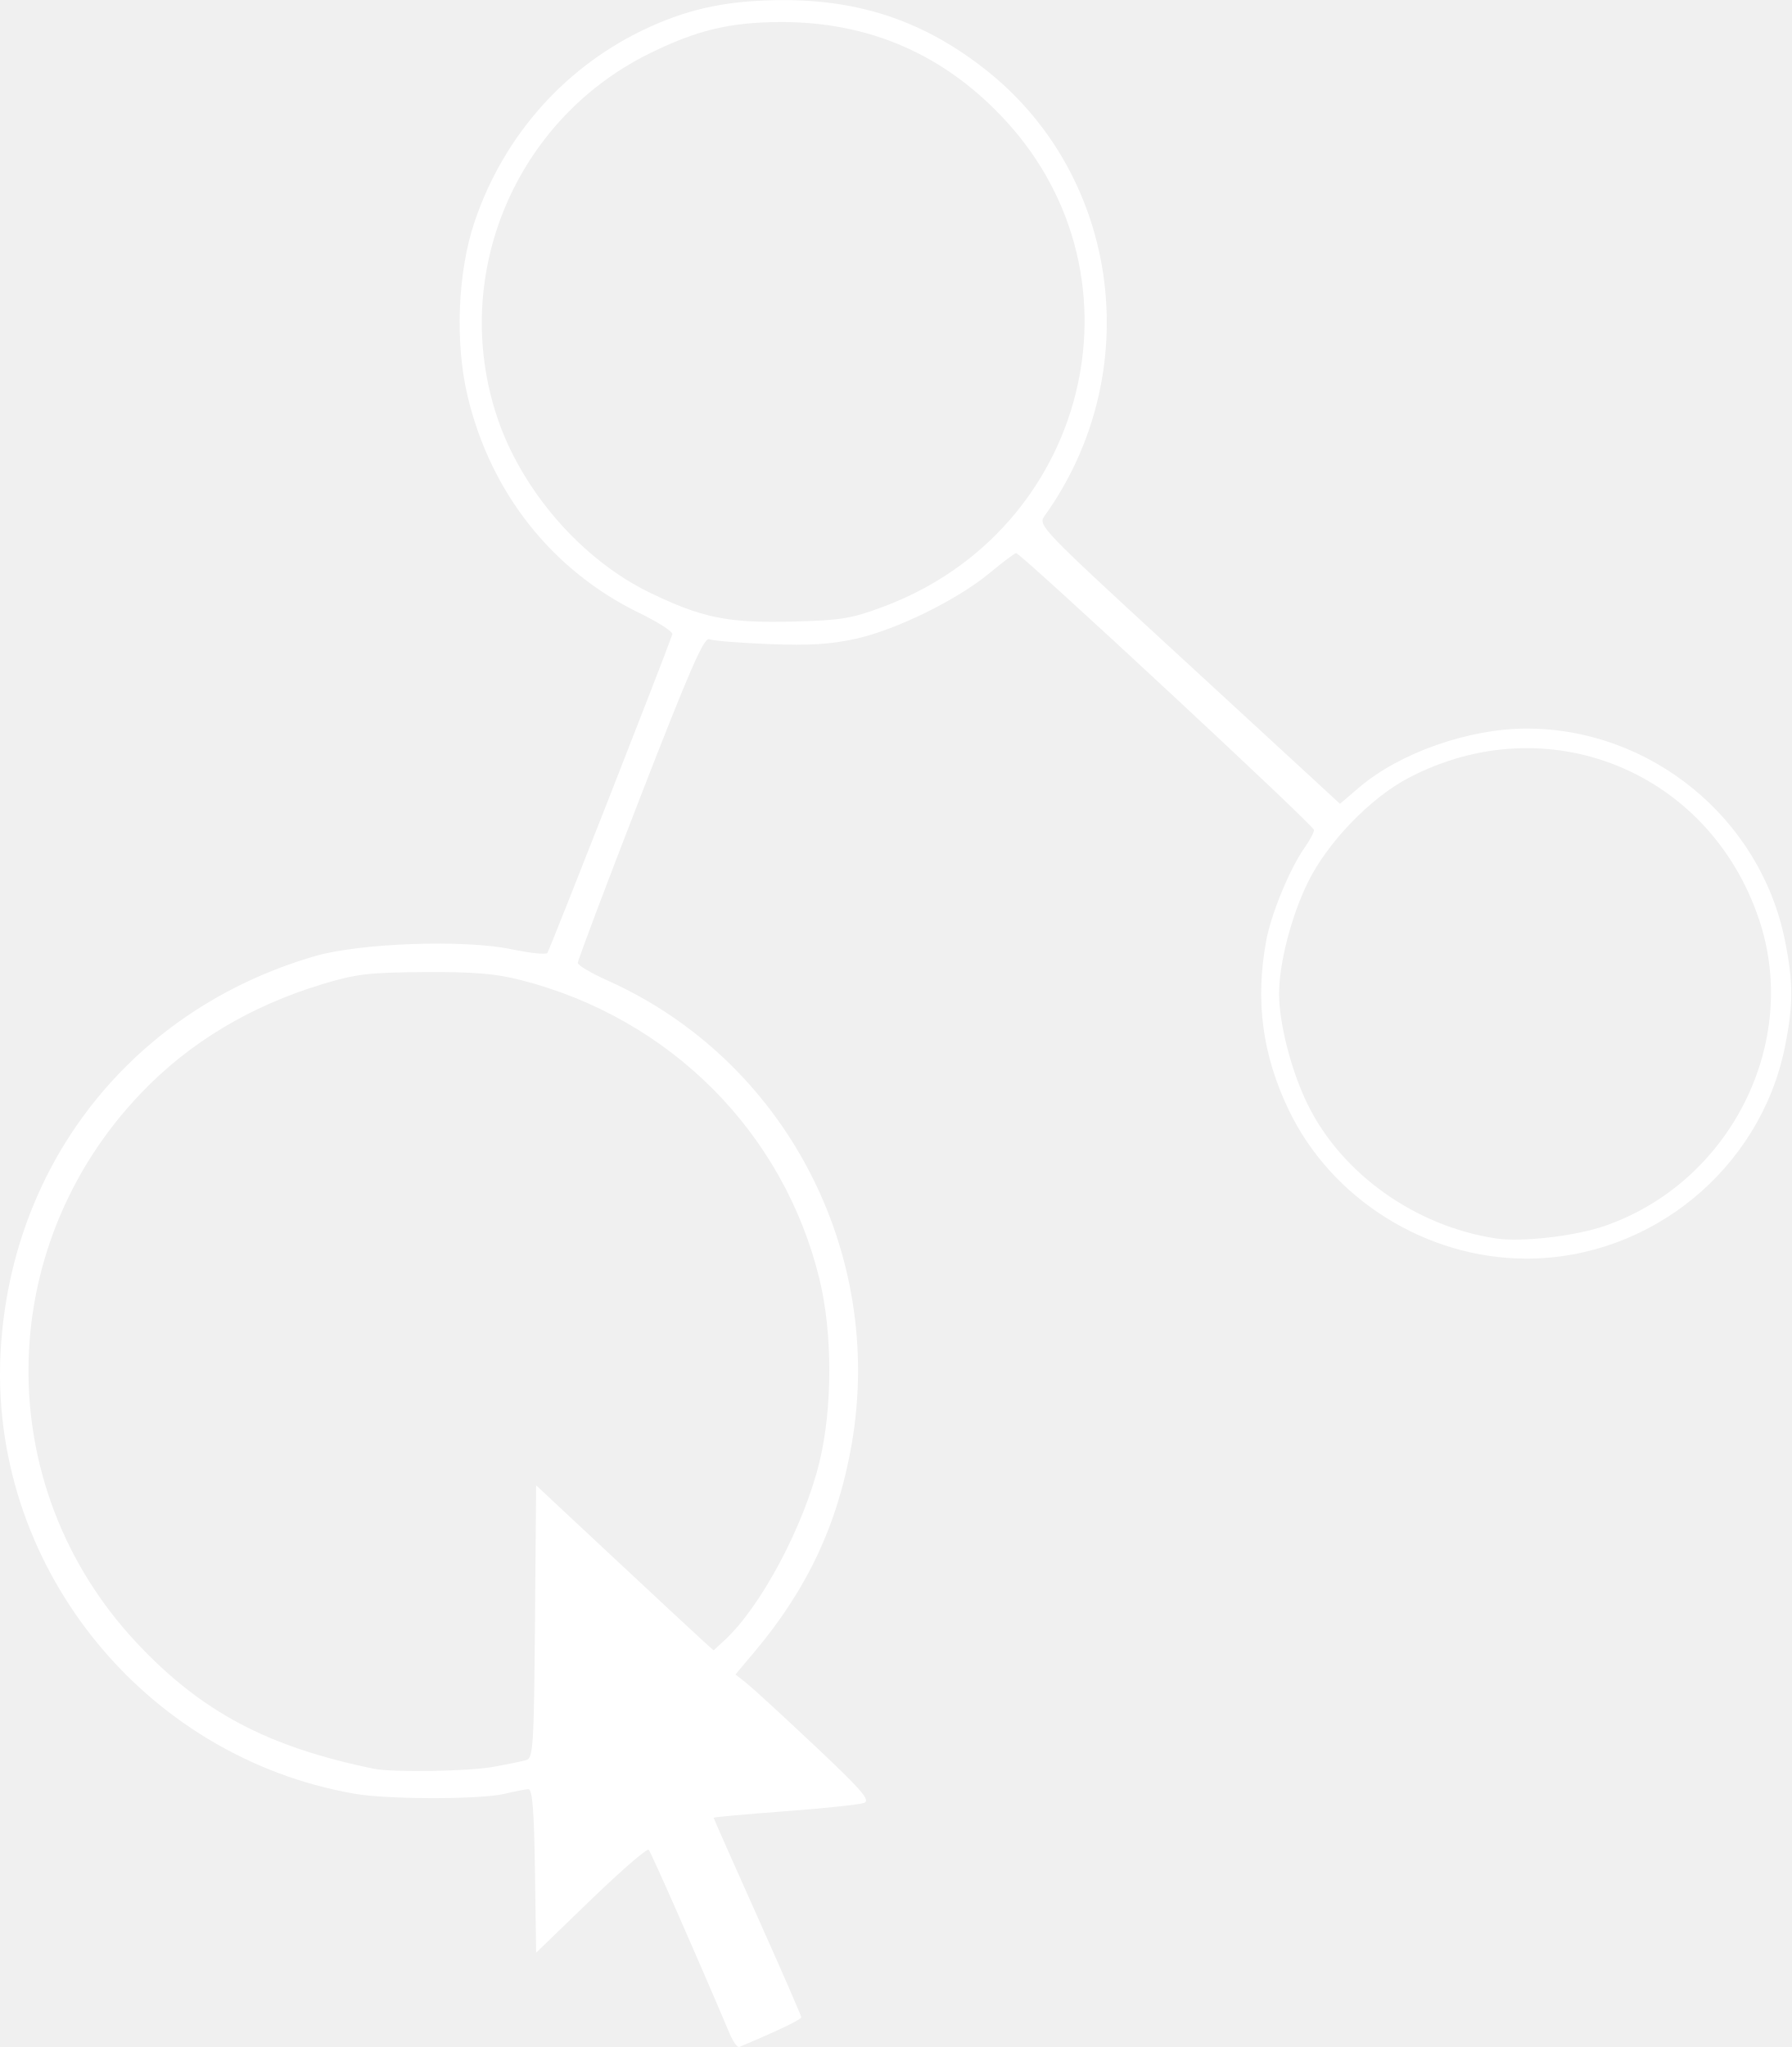
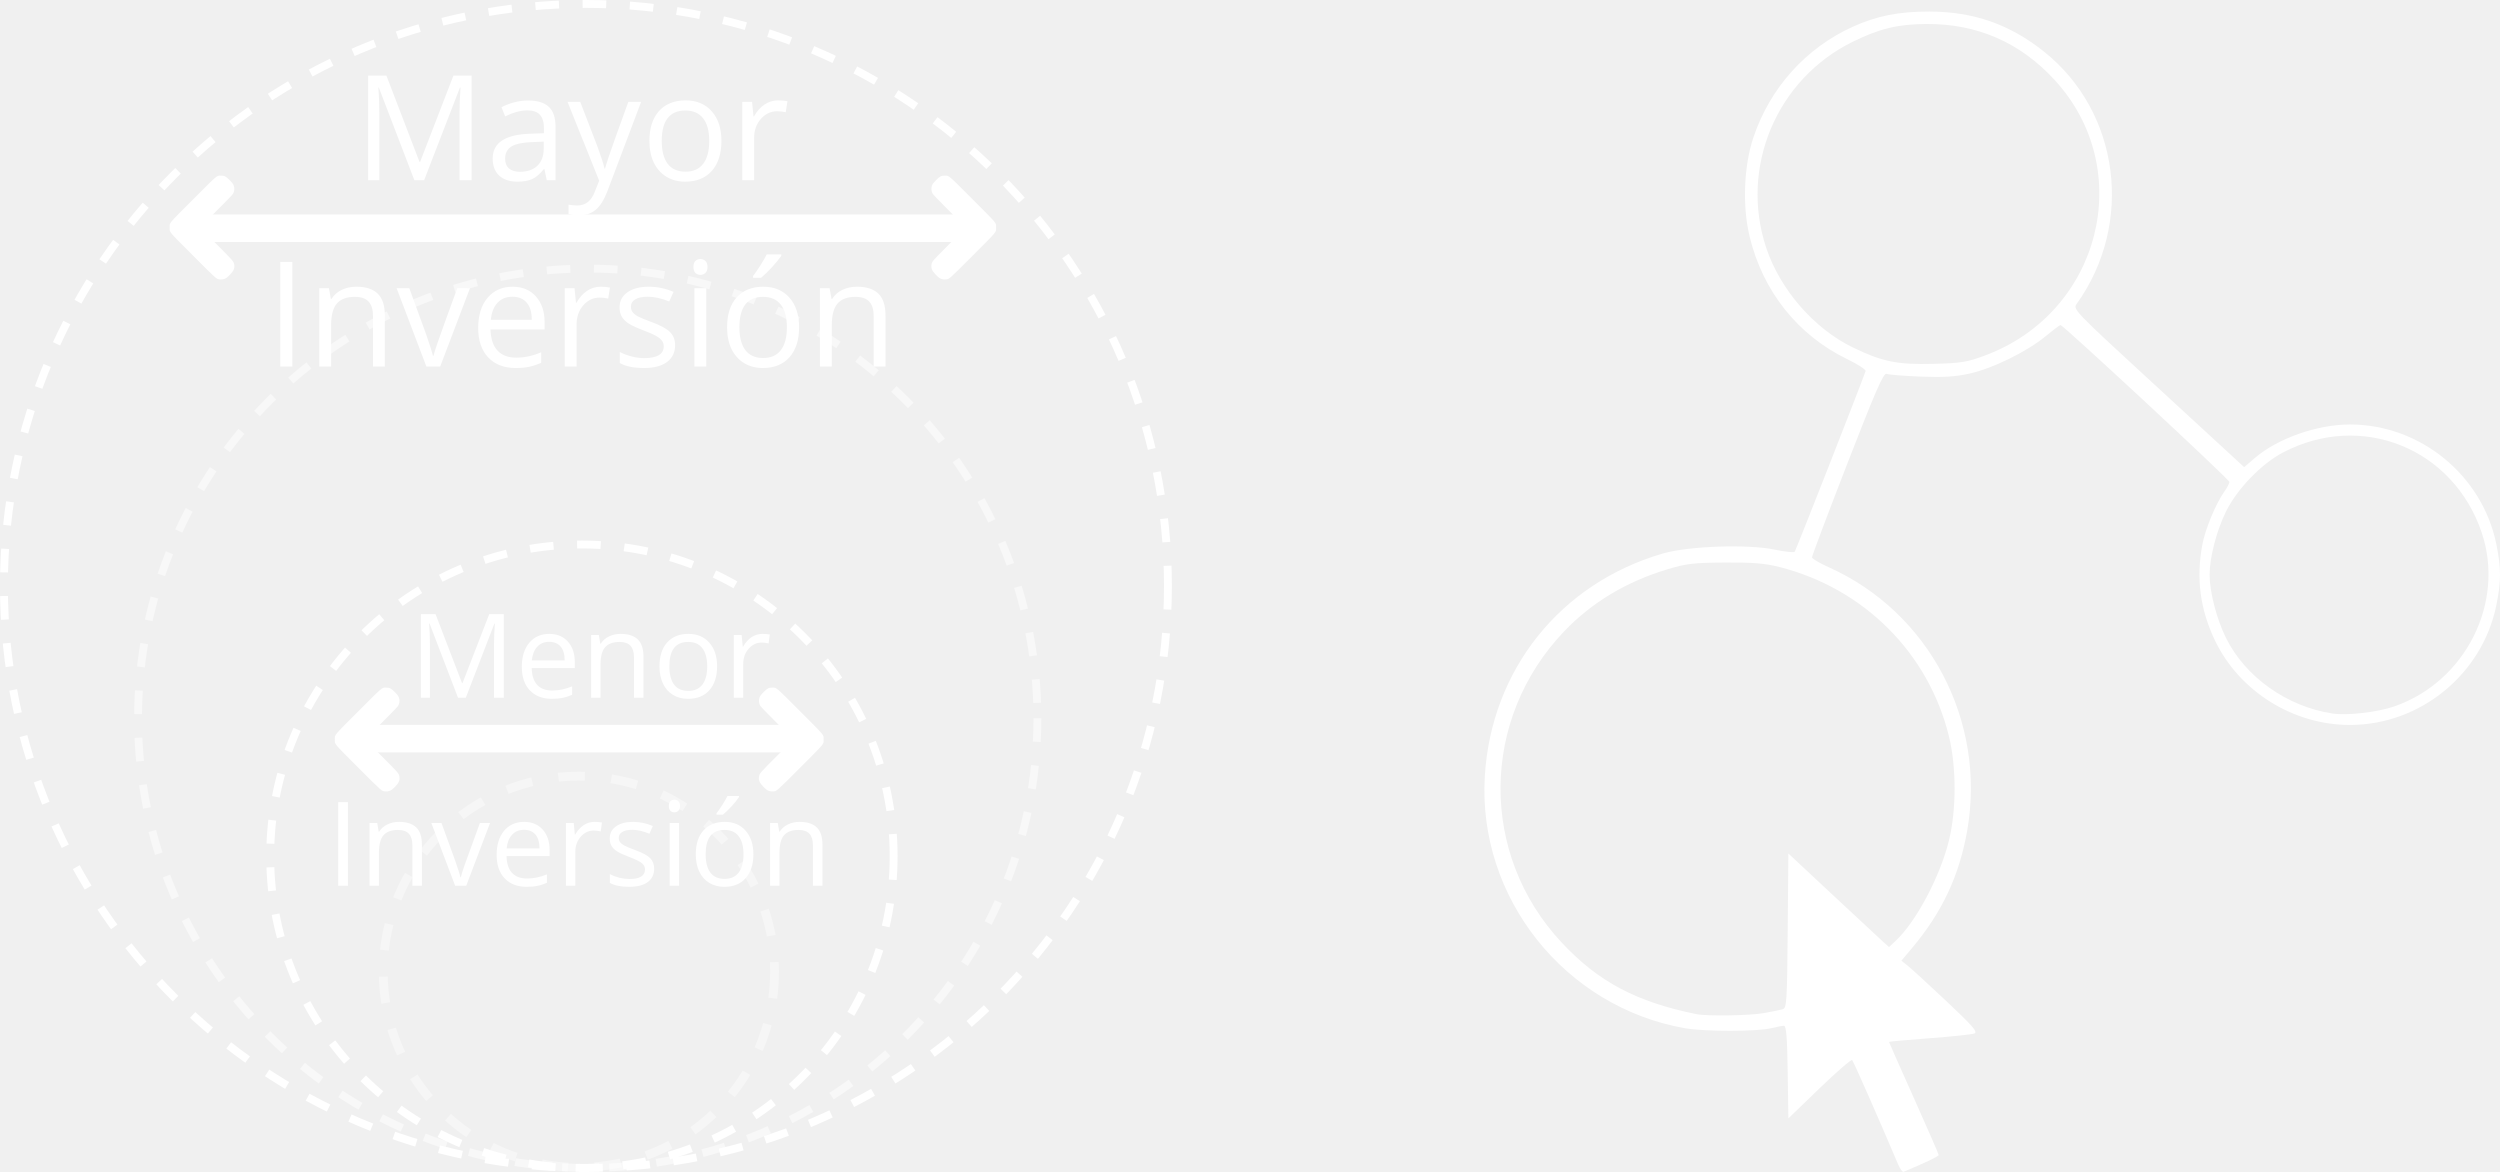
- <svg xmlns="http://www.w3.org/2000/svg" id="svg8145" version="1.1" width="130" height="148.53" viewBox="0 0 130 148.53">
+ <svg xmlns="http://www.w3.org/2000/svg" id="svg8145" version="1.1" width="320" height="150" viewBox="0 0 320 150">
  <defs id="defs8149" />
-   <path style="fill:#ffffff" d="m 52.96,147.571 c -2.472,-5.831 -5.712,-13.183 -5.884,-13.352 -0.118,-0.116 -2.004,1.517 -4.19,3.628 l -3.975,3.839 -0.087,-5.934 c -0.065,-4.436 -0.185,-5.932 -0.477,-5.926 -0.215,0.004 -0.963,0.148 -1.663,0.32 -1.773,0.435 -8.497,0.437 -10.977,0.003 C 10.279,127.452 -0.887,113.404 0.056,97.878 0.883,84.249 9.719,73.201 22.849,69.378 c 3.286,-0.957 10.881,-1.22 14.299,-0.496 1.305,0.276 2.464,0.397 2.575,0.267 0.153,-0.178 8.464,-21.359 9.072,-23.121 0.063,-0.182 -0.991,-0.867 -2.341,-1.521 -6.351,-3.076 -10.833,-8.713 -12.514,-15.741 -0.931,-3.89 -0.731,-9.005 0.494,-12.647 2.133,-6.344 6.708,-11.438 12.721,-14.165 3.068,-1.391 5.886,-1.951 9.793,-1.945 5.637,0.008 10.272,1.623 14.659,5.11 9.737,7.737 11.586,22.037 4.183,32.343 -0.464,0.646 -0.137,0.987 8.989,9.381 5.209,4.791 10.145,9.335 10.97,10.098 l 1.5,1.386 1.362,-1.168 c 2.937,-2.518 7.977,-4.295 12.175,-4.295 9.005,0 16.948,6.493 18.743,15.321 0.627,3.085 0.627,4.734 0,7.819 -1.795,8.828 -9.738,15.321 -18.743,15.321 -7.272,0 -14.153,-4.305 -17.266,-10.802 -1.907,-3.981 -2.43,-7.917 -1.628,-12.258 0.368,-1.989 1.726,-5.27 2.816,-6.801 0.359,-0.504 0.653,-1.065 0.653,-1.245 0,-0.318 -21.276,-20.087 -21.619,-20.087 -0.094,0 -0.957,0.65 -1.918,1.444 -2.367,1.957 -6.752,4.112 -9.703,4.769 -1.839,0.409 -3.373,0.504 -6.301,0.39 -2.129,-0.083 -4.085,-0.241 -4.348,-0.352 -0.379,-0.16 -1.411,2.203 -5.014,11.483 -2.496,6.427 -4.531,11.828 -4.523,12.003 0.008,0.175 0.972,0.746 2.142,1.27 12.844,5.742 20.173,19.665 17.729,33.68 -1.005,5.766 -3.214,10.477 -7.048,15.037 l -1.383,1.644 0.788,0.62 c 0.433,0.341 2.666,2.388 4.96,4.548 3.438,3.237 4.069,3.967 3.588,4.15 -0.321,0.122 -2.91,0.396 -5.752,0.608 -2.842,0.212 -5.168,0.424 -5.168,0.47 0,0.046 1.431,3.276 3.18,7.178 1.749,3.902 3.18,7.187 3.18,7.3 0,0.164 -1.731,0.992 -4.501,2.152 -0.133,0.056 -0.444,-0.374 -0.69,-0.954 z m -17.209,-19.361 c 1.038,-0.185 2.136,-0.408 2.439,-0.497 0.506,-0.148 0.559,-0.979 0.636,-10.049 l 0.084,-9.888 5.725,5.346 c 3.149,2.94 6.047,5.635 6.44,5.988 l 0.716,0.642 0.83,-0.771 c 2.626,-2.441 5.718,-8.261 6.85,-12.896 0.955,-3.91 0.955,-9.369 0,-13.279 -2.608,-10.676 -10.856,-18.931 -21.673,-21.693 -1.849,-0.472 -3.421,-0.602 -6.997,-0.579 -4.031,0.026 -4.964,0.136 -7.407,0.877 -5.238,1.587 -9.641,4.231 -13.15,7.897 -10.769,11.248 -10.92,28.571 -0.346,39.872 4.7,5.024 9.52,7.584 17.246,9.162 1.336,0.273 6.803,0.189 8.608,-0.132 z M 116.473,88.949 c 9.104,-3.158 14.196,-13.275 11.189,-22.232 -3.628,-10.807 -15.411,-15.554 -25.463,-10.258 -2.762,1.455 -5.854,4.664 -7.274,7.549 -1.206,2.451 -2.097,5.887 -2.097,8.086 0,2.193 0.89,5.633 2.084,8.061 2.471,5.022 7.812,8.82 13.647,9.705 1.872,0.284 5.758,-0.163 7.913,-0.911 z M 64.122,44.017 C 78.902,38.49 83.51,20.243 73.018,8.793 68.594,3.965 63.084,1.557 56.561,1.6 c -3.627,0.024 -5.985,0.591 -9.382,2.258 -9.775,4.795 -14.528,16.086 -11.108,26.383 1.775,5.344 6.139,10.366 11.091,12.763 3.786,1.832 5.683,2.217 10.353,2.098 3.522,-0.09 4.275,-0.213 6.607,-1.085 z" id="path8727" />
+   <path style="fill:#ffffff" d="m 242.96,149.041 c -2.472,-5.831 -5.712,-13.183 -5.884,-13.352 -0.118,-0.116 -2.004,1.517 -4.19,3.628 l -3.975,3.839 -0.086,-5.934 c -0.065,-4.436 -0.185,-5.932 -0.477,-5.926 -0.215,0.004 -0.963,0.148 -1.663,0.32 -1.773,0.435 -8.497,0.437 -10.977,0.003 -15.427,-2.697 -26.594,-16.745 -25.651,-32.271 0.828,-13.629 9.664,-24.677 22.794,-28.5 3.286,-0.957 10.881,-1.22 14.299,-0.496 1.305,0.276 2.464,0.397 2.575,0.267 0.153,-0.178 8.464,-21.359 9.072,-23.121 0.063,-0.182 -0.991,-0.867 -2.341,-1.521 -6.351,-3.076 -10.833,-8.713 -12.514,-15.741 -0.931,-3.89 -0.731,-9.005 0.494,-12.647 2.133,-6.344 6.708,-11.439 12.721,-14.165 3.068,-1.391 5.886,-1.951 9.793,-1.945 5.637,0.008 10.272,1.623 14.659,5.11 9.737,7.737 11.586,22.037 4.183,32.343 -0.464,0.646 -0.137,0.987 8.989,9.381 5.209,4.791 10.145,9.335 10.97,10.098 l 1.5,1.386 1.362,-1.168 c 2.937,-2.518 7.977,-4.295 12.175,-4.295 9.005,0 16.948,6.493 18.743,15.321 0.627,3.085 0.627,4.734 0,7.819 -1.795,8.828 -9.738,15.321 -18.743,15.321 -7.272,0 -14.153,-4.305 -17.266,-10.802 -1.907,-3.981 -2.43,-7.917 -1.628,-12.258 0.368,-1.989 1.726,-5.27 2.816,-6.801 0.359,-0.504 0.653,-1.065 0.653,-1.245 0,-0.318 -21.276,-20.087 -21.619,-20.087 -0.094,0 -0.957,0.65 -1.918,1.444 -2.367,1.957 -6.752,4.112 -9.703,4.769 -1.839,0.409 -3.373,0.504 -6.301,0.39 -2.129,-0.083 -4.085,-0.241 -4.348,-0.352 -0.379,-0.16 -1.411,2.203 -5.014,11.483 -2.496,6.427 -4.531,11.828 -4.523,12.003 0.008,0.175 0.972,0.746 2.142,1.27 12.844,5.742 20.173,19.665 17.729,33.68 -1.005,5.766 -3.214,10.477 -7.048,15.037 l -1.383,1.644 0.788,0.62 c 0.433,0.341 2.666,2.388 4.96,4.548 3.438,3.237 4.069,3.967 3.588,4.15 -0.321,0.122 -2.91,0.396 -5.752,0.608 -2.842,0.212 -5.168,0.424 -5.168,0.47 0,0.046 1.431,3.276 3.18,7.178 1.749,3.902 3.18,7.187 3.18,7.3 0,0.164 -1.731,0.992 -4.501,2.152 -0.133,0.056 -0.444,-0.374 -0.69,-0.954 z m -17.209,-19.361 c 1.038,-0.185 2.136,-0.408 2.439,-0.497 0.506,-0.148 0.559,-0.979 0.636,-10.049 l 0.084,-9.888 5.725,5.346 c 3.149,2.94 6.047,5.635 6.44,5.988 l 0.716,0.642 0.83,-0.771 c 2.626,-2.441 5.718,-8.261 6.85,-12.896 0.955,-3.91 0.955,-9.369 0,-13.279 -2.608,-10.676 -10.856,-18.931 -21.673,-21.693 -1.849,-0.472 -3.421,-0.602 -6.997,-0.579 -4.031,0.026 -4.964,0.136 -7.407,0.877 -5.238,1.587 -9.641,4.231 -13.15,7.897 -10.769,11.248 -10.92,28.571 -0.346,39.872 4.7,5.024 9.52,7.584 17.246,9.162 1.336,0.273 6.803,0.189 8.608,-0.132 z m 80.723,-39.261 c 9.104,-3.158 14.196,-13.275 11.189,-22.232 -3.628,-10.807 -15.411,-15.554 -25.463,-10.257 -2.762,1.455 -5.854,4.664 -7.274,7.549 -1.206,2.451 -2.097,5.887 -2.097,8.086 0,2.193 0.89,5.633 2.084,8.061 2.471,5.022 7.812,8.82 13.647,9.705 1.872,0.284 5.758,-0.163 7.913,-0.911 z m -52.352,-44.932 c 14.78,-5.527 19.388,-23.774 8.896,-35.224 -4.423,-4.827 -9.933,-7.236 -16.456,-7.193 -3.627,0.024 -5.985,0.591 -9.382,2.258 -9.775,4.795 -14.528,16.086 -11.108,26.383 1.775,5.344 6.139,10.366 11.091,12.763 3.786,1.832 5.683,2.217 10.353,2.098 3.522,-0.09 4.275,-0.213 6.607,-1.085 z" id="path8727" />
+   <g transform="translate(5.9604645e-7,-902.3623)" id="g4846">
+     <circle r="74.496" cy="977.362" cx="75" id="path5036" style="opacity:1;fill:none;fill-opacity:1;stroke:#ffffff;stroke-width:1.008;stroke-miterlimit:4;stroke-dasharray:3.023, 3.023;stroke-dashoffset:0;stroke-opacity:1" />
+     <circle r="57.56" cy="994.299" cx="75.229" id="path5036-3" style="opacity:1;fill:none;fill-opacity:1;stroke:#ffffff;stroke-width:1.008;stroke-miterlimit:4;stroke-dasharray:3.023, 3.023;stroke-dashoffset:0;stroke-opacity:0.51" />
+     <circle r="39.9" cy="1011.958" cx="74.486" id="path5036-3-6" style="opacity:1;fill:none;fill-opacity:1;stroke:#ffffff;stroke-width:1.008;stroke-miterlimit:4;stroke-dasharray:3.023, 3.023;stroke-dashoffset:0;stroke-opacity:1" />
+     <circle r="25.045" cy="1026.751" cx="74.098" id="path5036-3-6-7" style="opacity:1;fill:#000000;fill-opacity:0;stroke:#ffffff;stroke-width:1.131;stroke-miterlimit:4;stroke-dasharray:3.394, 3.394;stroke-dashoffset:0;stroke-opacity:0.392" />
+     <text id="text4372" y="925.432" x="45.275" style="font-style:normal;font-weight:normal;font-size:17.84px;line-height:125%;font-family:sans-serif;letter-spacing:0px;word-spacing:0px;fill:#ffffff;fill-opacity:1;stroke:none;stroke-width:1px;stroke-linecap:butt;stroke-linejoin:miter;stroke-opacity:1" xml:space="preserve">
+       <tspan style="font-style:normal;font-variant:normal;font-weight:normal;font-stretch:normal;font-family:'Open Sans';-inkscape-font-specification:'Open Sans';fill:#ffffff;font-size:18.75px" y="925.432" x="45.275" id="tspan4374">Mayor</tspan>
+     </text>
+     <text id="text4372-3" y="991.672" x="52.408" style="font-style:normal;font-weight:normal;font-size:6.894px;line-height:125%;font-family:sans-serif;letter-spacing:0px;word-spacing:0px;fill:#ffffff;fill-opacity:1;stroke:none;stroke-width:1px;stroke-linecap:butt;stroke-linejoin:miter;stroke-opacity:1" xml:space="preserve">
+       <tspan style="font-style:normal;font-variant:normal;font-weight:normal;font-stretch:normal;font-size:15px;font-family:'Open Sans';-inkscape-font-specification:'Open Sans';fill:#ffffff" y="991.672" x="52.408" id="tspan4374-1">Menor</tspan>
+     </text>
+     <g style="fill:#ffffff;fill-opacity:1;stroke:none;stroke-opacity:1" id="g6291">
+       <rect style="opacity:1;fill:#ffffff;fill-opacity:1;stroke:none;stroke-width:2;stroke-miterlimit:4;stroke-dasharray:6, 6;stroke-dashoffset:0;stroke-opacity:1" id="rect8839" width="101.234" height="3.527" x="24.266" y="929.813" />
+       <path style="fill:#ffffff;fill-opacity:1;stroke:none;stroke-opacity:1" d="m 120.546,938.081 c -0.273,-0.09 -0.414,-0.194 -0.795,-0.588 -0.454,-0.469 -0.596,-0.813 -0.517,-1.256 0.075,-0.426 0.069,-0.419 2.306,-2.66 l 2.086,-2.09 -2.086,-2.09 c -1.613,-1.617 -2.106,-2.13 -2.173,-2.266 -0.12,-0.241 -0.17,-0.54 -0.13,-0.782 0.056,-0.344 0.157,-0.504 0.589,-0.936 0.488,-0.488 0.64,-0.566 1.114,-0.568 0.551,-0.002 0.352,-0.173 3.577,3.058 3.234,3.24 2.979,2.933 2.979,3.583 0,0.65 0.256,0.343 -2.979,3.583 -3.162,3.168 -3.006,3.032 -3.512,3.062 -0.193,0.012 -0.307,0 -0.458,-0.052 z" id="path6209-3" />
+       <path style="fill:#ffffff;fill-opacity:1;stroke:none;stroke-opacity:1" d="m 28.668,938.081 c 0.273,-0.09 0.414,-0.194 0.795,-0.588 0.454,-0.469 0.596,-0.813 0.517,-1.256 -0.075,-0.426 -0.069,-0.419 -2.306,-2.66 l -2.086,-2.09 2.086,-2.09 c 1.613,-1.617 2.106,-2.13 2.173,-2.266 0.12,-0.241 0.17,-0.54 0.13,-0.782 -0.056,-0.344 -0.157,-0.504 -0.589,-0.936 -0.488,-0.488 -0.64,-0.566 -1.114,-0.568 -0.551,-0.002 -0.352,-0.173 -3.577,3.058 -3.234,3.24 -2.979,2.933 -2.979,3.583 0,0.65 -0.256,0.343 2.979,3.583 3.161,3.168 3.006,3.032 3.512,3.062 0.193,0.012 0.307,0 0.458,-0.052 z" id="path6209-3-6" />
+     </g>
+     <g style="fill:#ffffff" id="g6286">
+       <rect style="opacity:1;fill:#ffffff;fill-opacity:1;stroke:none;stroke-width:2;stroke-miterlimit:4;stroke-dasharray:6, 6;stroke-dashoffset:0;stroke-opacity:1" id="rect8839-8" width="56.531" height="3.527" x="46.592" y="995.142" />
+       <path style="fill:#ffffff" d="m 98.469,1003.614 c -0.273,-0.09 -0.414,-0.194 -0.795,-0.588 -0.454,-0.469 -0.596,-0.813 -0.518,-1.256 0.075,-0.426 0.069,-0.419 2.306,-2.661 l 2.086,-2.09 -2.086,-2.09 c -1.613,-1.617 -2.106,-2.13 -2.173,-2.266 -0.12,-0.241 -0.17,-0.54 -0.13,-0.782 0.056,-0.344 0.157,-0.504 0.589,-0.936 0.488,-0.488 0.64,-0.566 1.114,-0.568 0.551,-0.002 0.352,-0.173 3.577,3.058 3.234,3.24 2.979,2.933 2.979,3.583 0,0.65 0.256,0.343 -2.979,3.583 -3.162,3.168 -3.006,3.032 -3.512,3.062 -0.193,0.012 -0.307,0 -0.458,-0.052 z" id="path6209" />
+       <path style="fill:#ffffff" d="m 49.811,1003.614 c 0.273,-0.09 0.414,-0.194 0.795,-0.588 0.454,-0.469 0.596,-0.813 0.517,-1.256 -0.075,-0.426 -0.069,-0.419 -2.306,-2.661 l -2.086,-2.09 2.086,-2.09 c 1.613,-1.617 2.106,-2.13 2.173,-2.266 0.12,-0.241 0.17,-0.54 0.13,-0.782 -0.056,-0.344 -0.157,-0.504 -0.589,-0.936 -0.488,-0.488 -0.64,-0.566 -1.114,-0.568 -0.551,-0.002 -0.352,-0.173 -3.577,3.058 -3.234,3.24 -2.979,2.933 -2.979,3.583 0,0.65 -0.256,0.343 2.979,3.583 3.161,3.168 3.006,3.032 3.512,3.063 0.193,0.012 0.307,0 0.458,-0.052 z" id="path6209-3-6-7" />
+     </g>
+     <text id="text4372-36" y="949.281" x="34.032" style="font-style:normal;font-weight:normal;font-size:15.802px;line-height:125%;font-family:sans-serif;letter-spacing:0px;word-spacing:0px;fill:#ffffff;fill-opacity:1;stroke:none;stroke-width:1px;stroke-linecap:butt;stroke-linejoin:miter;stroke-opacity:1" xml:space="preserve">
+       <tspan style="font-style:normal;font-variant:normal;font-weight:normal;font-stretch:normal;font-size:18.75px;font-family:'Open Sans';-inkscape-font-specification:'Open Sans';fill:#ffffff" y="949.281" x="34.032" id="tspan4374-7">Inversión</tspan>
+     </text>
+     <text id="text4372-36-5" y="1015.732" x="41.821" style="font-style:normal;font-weight:normal;font-size:15.802px;line-height:125%;font-family:sans-serif;letter-spacing:0px;word-spacing:0px;fill:#ffffff;fill-opacity:1;stroke:none;stroke-width:1px;stroke-linecap:butt;stroke-linejoin:miter;stroke-opacity:1" xml:space="preserve">
+       <tspan style="font-style:normal;font-variant:normal;font-weight:normal;font-stretch:normal;font-size:15px;font-family:'Open Sans';-inkscape-font-specification:'Open Sans';fill:#ffffff" y="1015.732" x="41.821" id="tspan4374-7-3">Inversión</tspan>
+     </text>
+   </g>
</svg>
